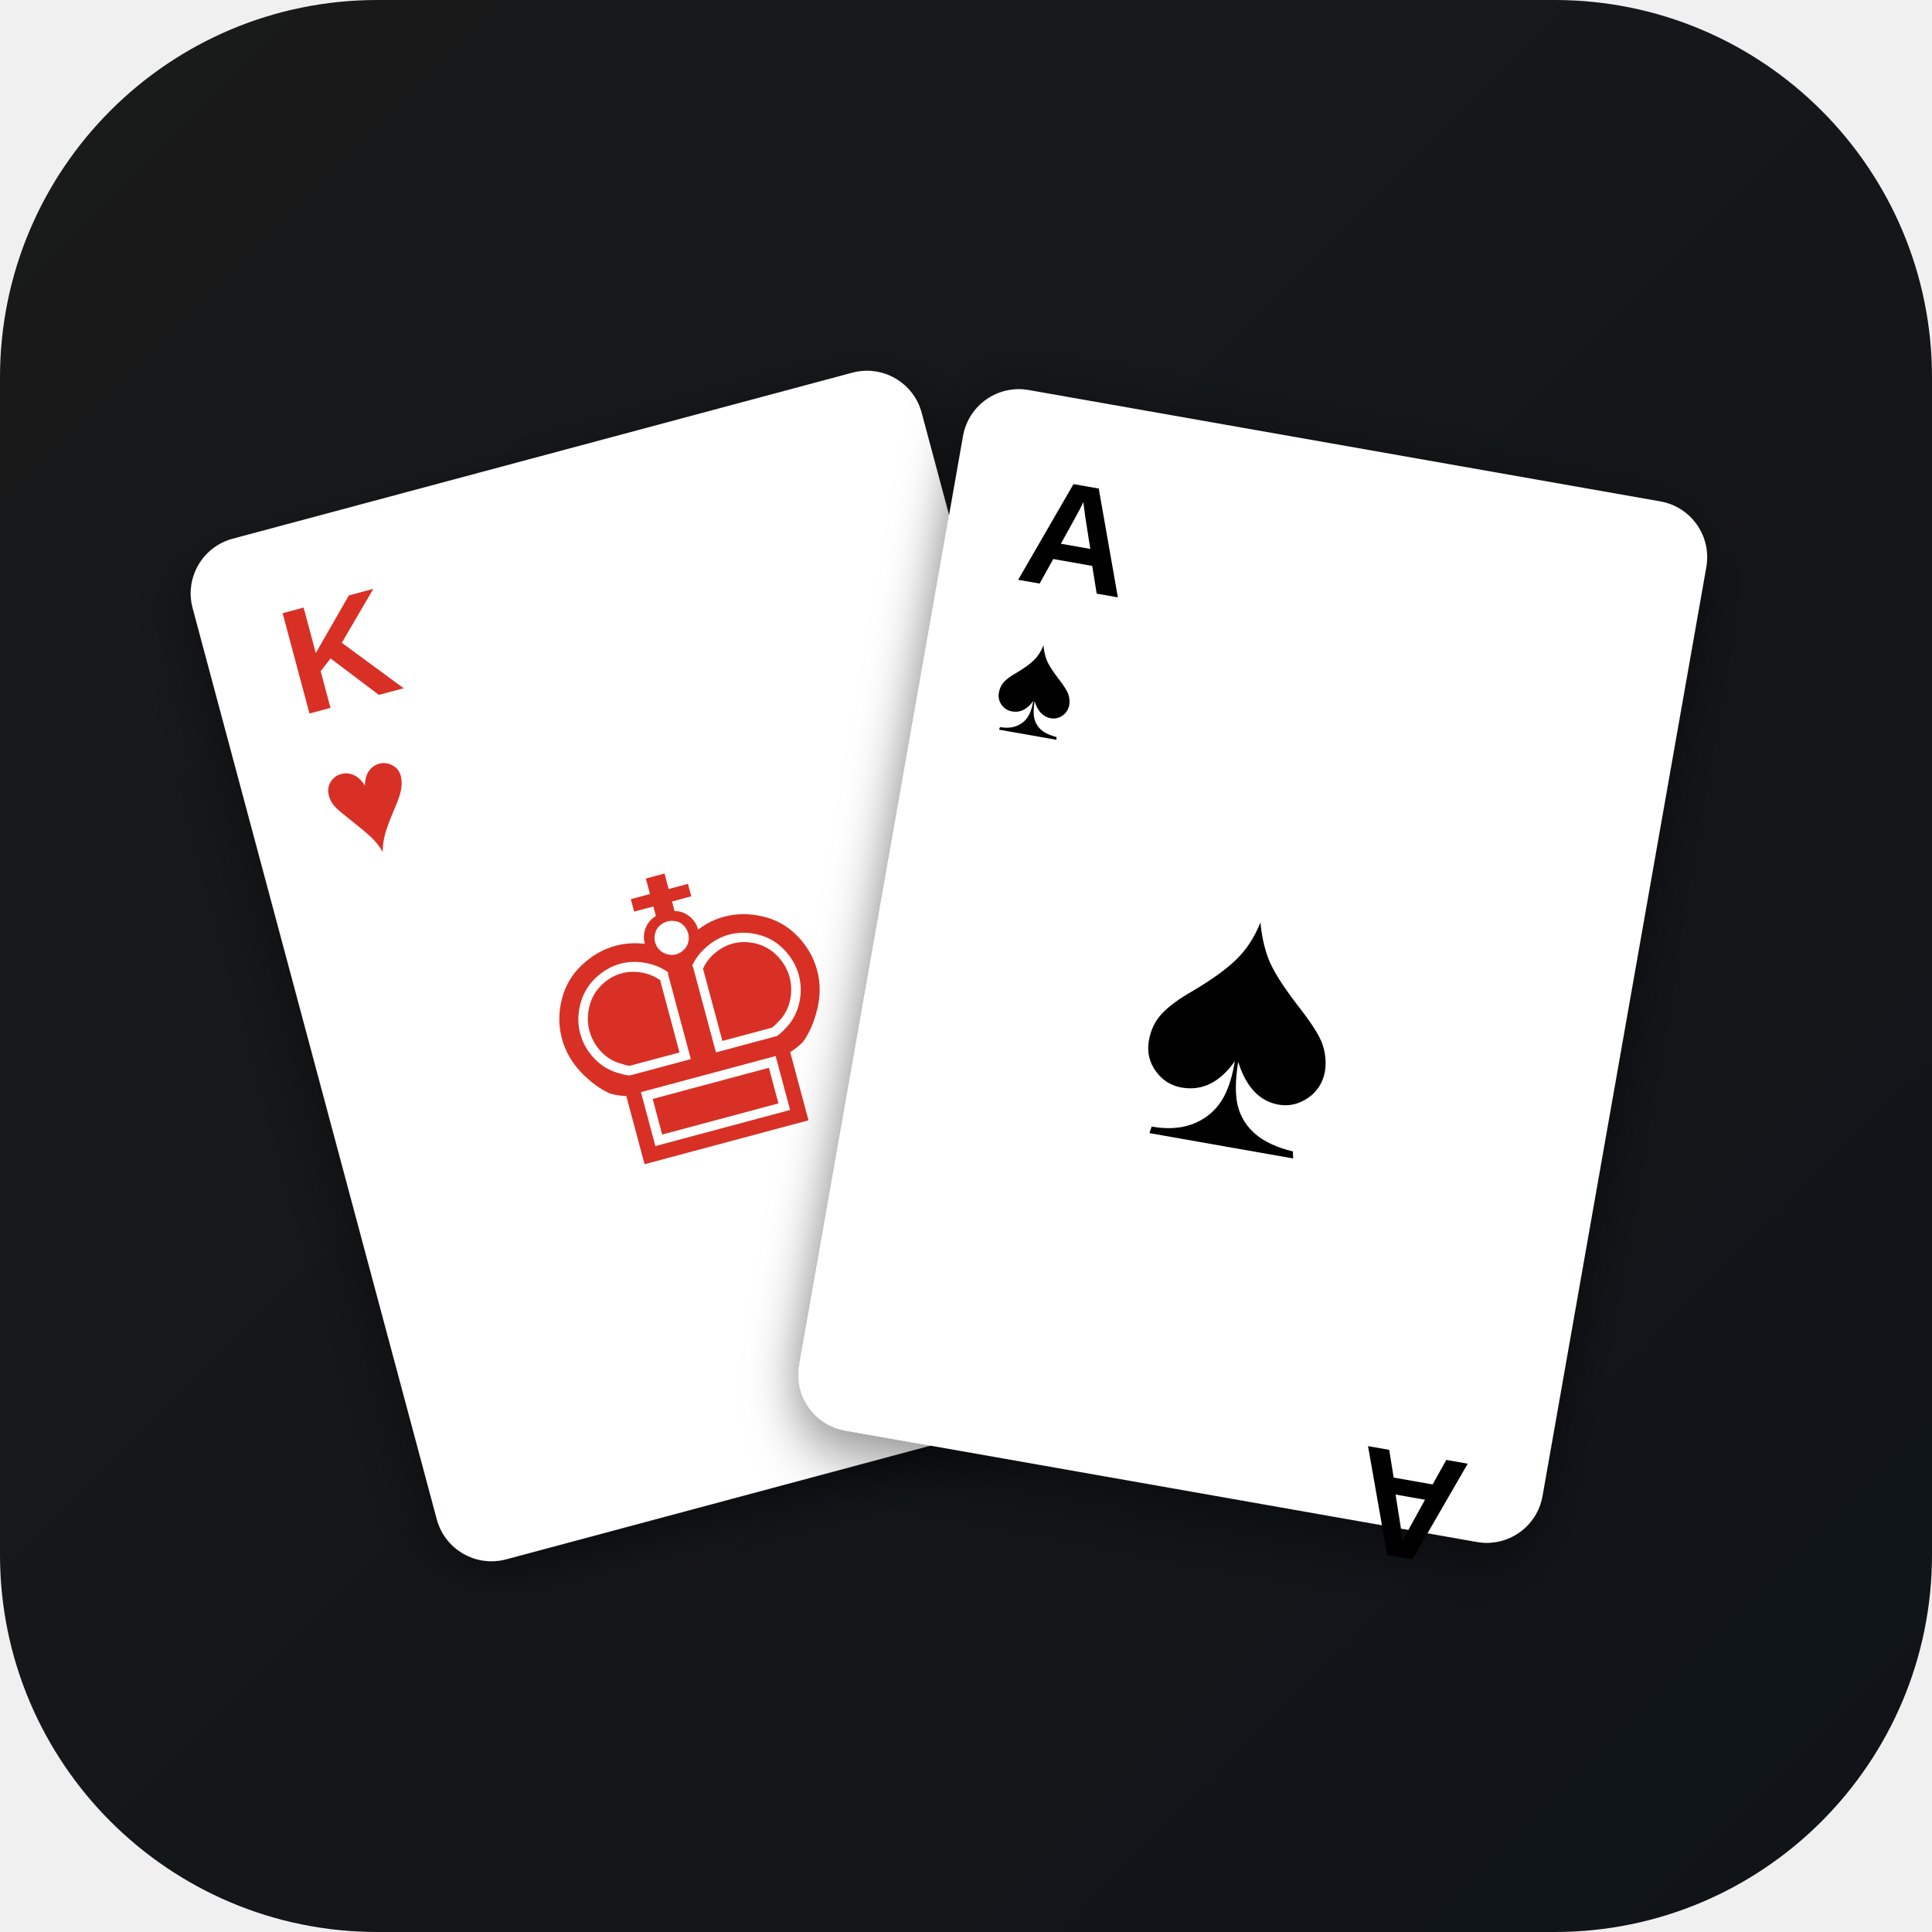
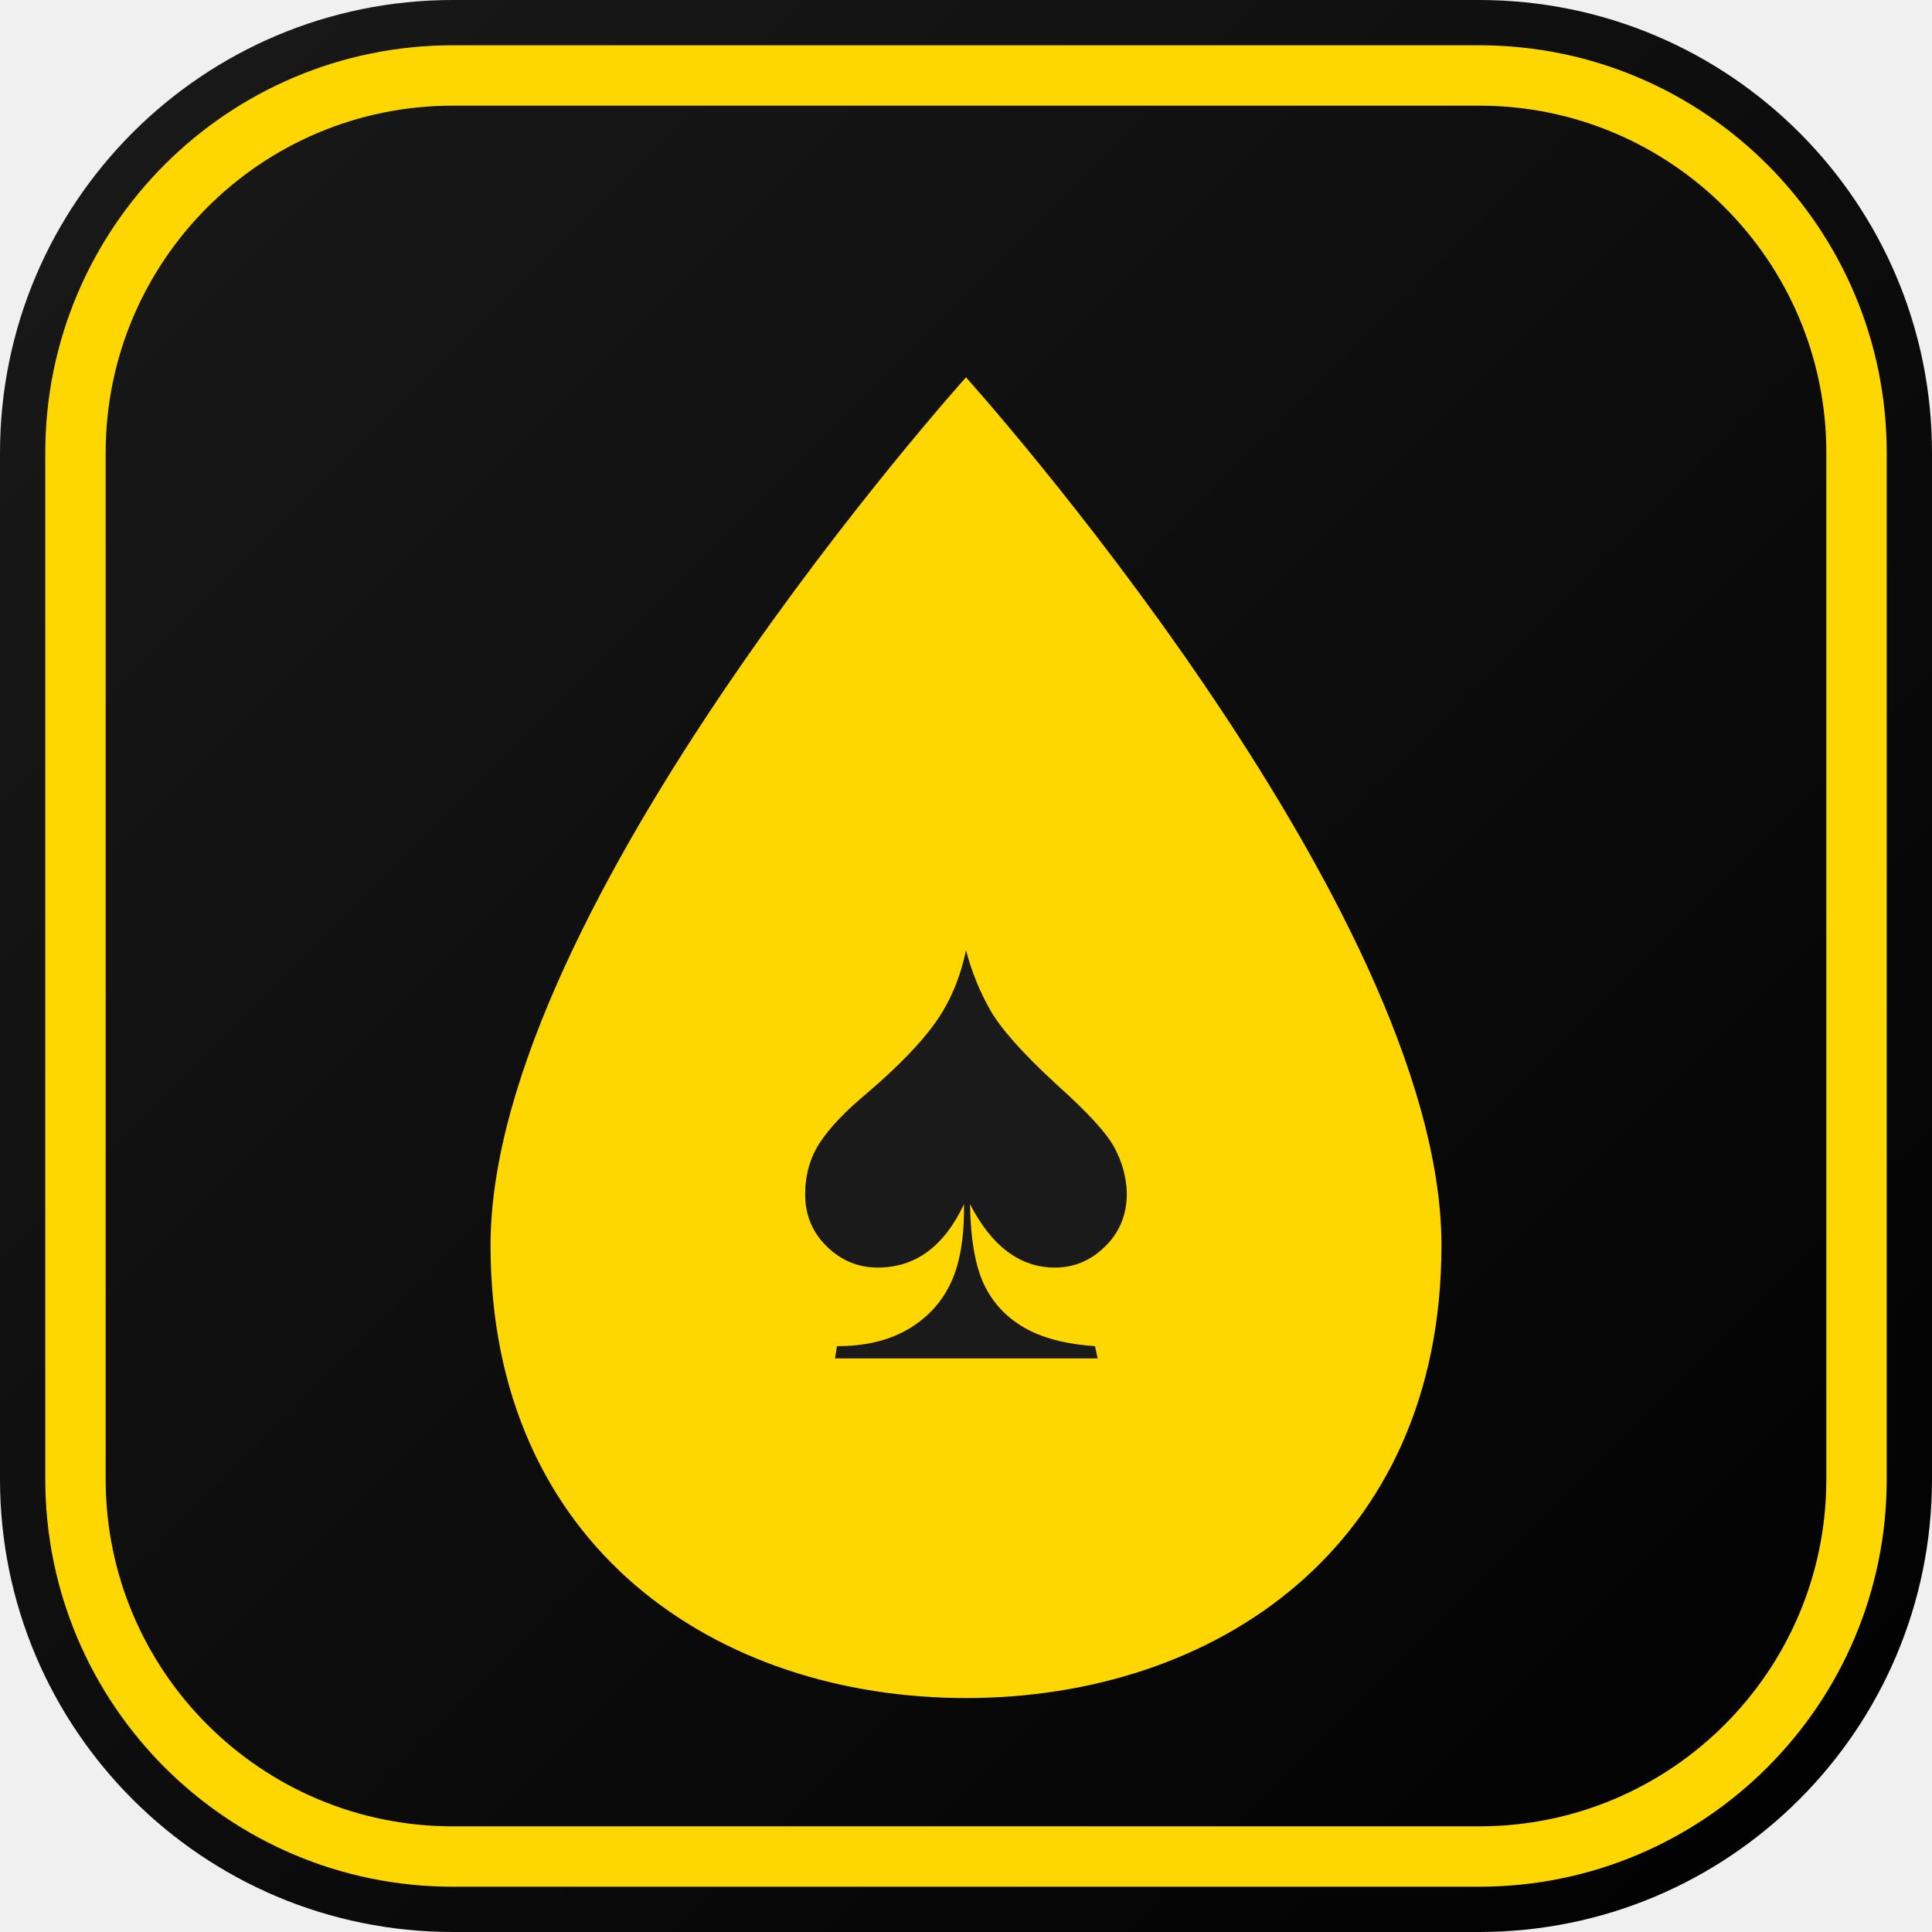
<svg xmlns="http://www.w3.org/2000/svg" width="512" height="512" viewBox="0 0 512 512">
  <defs>
-     <linearGradient id="bg" x1="0%" y1="0%" x2="100%" y2="100%">
+     <linearGradient id="grad" x1="0%" y1="0%" x2="100%" y2="100%">
      <stop offset="0%" stop-color="#1a1a1a" />
-       <stop offset="100%" stop-color="#0f1419" />
+       <stop offset="100%" stop-color="#000000" />
    </linearGradient>
-     <filter id="shadow" x="-20%" y="-20%" width="140%" height="140%">
-       <feDropShadow dx="0" dy="4" stdDeviation="8" flood-opacity="0.5" />
-     </filter>
  </defs>
-   <rect width="512" height="512" rx="100" fill="url(#bg)" />
-   <g transform="translate(180, 256) rotate(-15) translate(-100, -140)">
-     <rect x="0" y="0" width="200" height="280" rx="15" fill="white" filter="url(#shadow)" />
-     <text x="20" y="50" font-family="Arial" font-size="40" fill="#d93025" font-weight="bold">K</text>
-     <text x="20" y="90" font-family="Arial" font-size="40" fill="#d93025">♥</text>
-     <text x="100" y="160" font-family="Arial" font-size="100" fill="#d93025" text-anchor="middle" dominant-baseline="middle">♚</text>
-     <text x="180" y="260" font-family="Arial" font-size="40" fill="#d93025" font-weight="bold" transform="rotate(180 180 260)">K</text>
-   </g>
-   <g transform="translate(332, 256) rotate(10) translate(-100, -140)">
-     <rect x="0" y="0" width="200" height="280" rx="15" fill="white" filter="url(#shadow)" />
-     <text x="20" y="50" font-family="Arial" font-size="40" fill="black" font-weight="bold">A</text>
-     <text x="20" y="90" font-family="Arial" font-size="40" fill="black">♠</text>
-     <text x="100" y="160" font-family="Arial" font-size="100" fill="black" text-anchor="middle" dominant-baseline="middle">♠</text>
-     <text x="180" y="260" font-family="Arial" font-size="40" fill="black" font-weight="bold" transform="rotate(180 180 260)">A</text>
-   </g>
+   <rect width="512" height="512" rx="120" fill="url(#grad)" />
+   <rect x="20" y="20" width="472" height="472" rx="100" fill="none" stroke="#FFD700" stroke-width="16" />
+   <path d="M256 100 C 256 100, 130 240, 130 330 C 130 410, 190 450, 256 450 C 322 450, 382 410, 382 330 C 382 240, 256 100, 256 100 Z M 256 450 L 256 512" fill="#FFD700" stroke="none" />
+   <text x="256" y="360" font-family="Arial" font-size="180" fill="#1a1a1a" text-anchor="middle" font-weight="bold">♠</text>
</svg>
